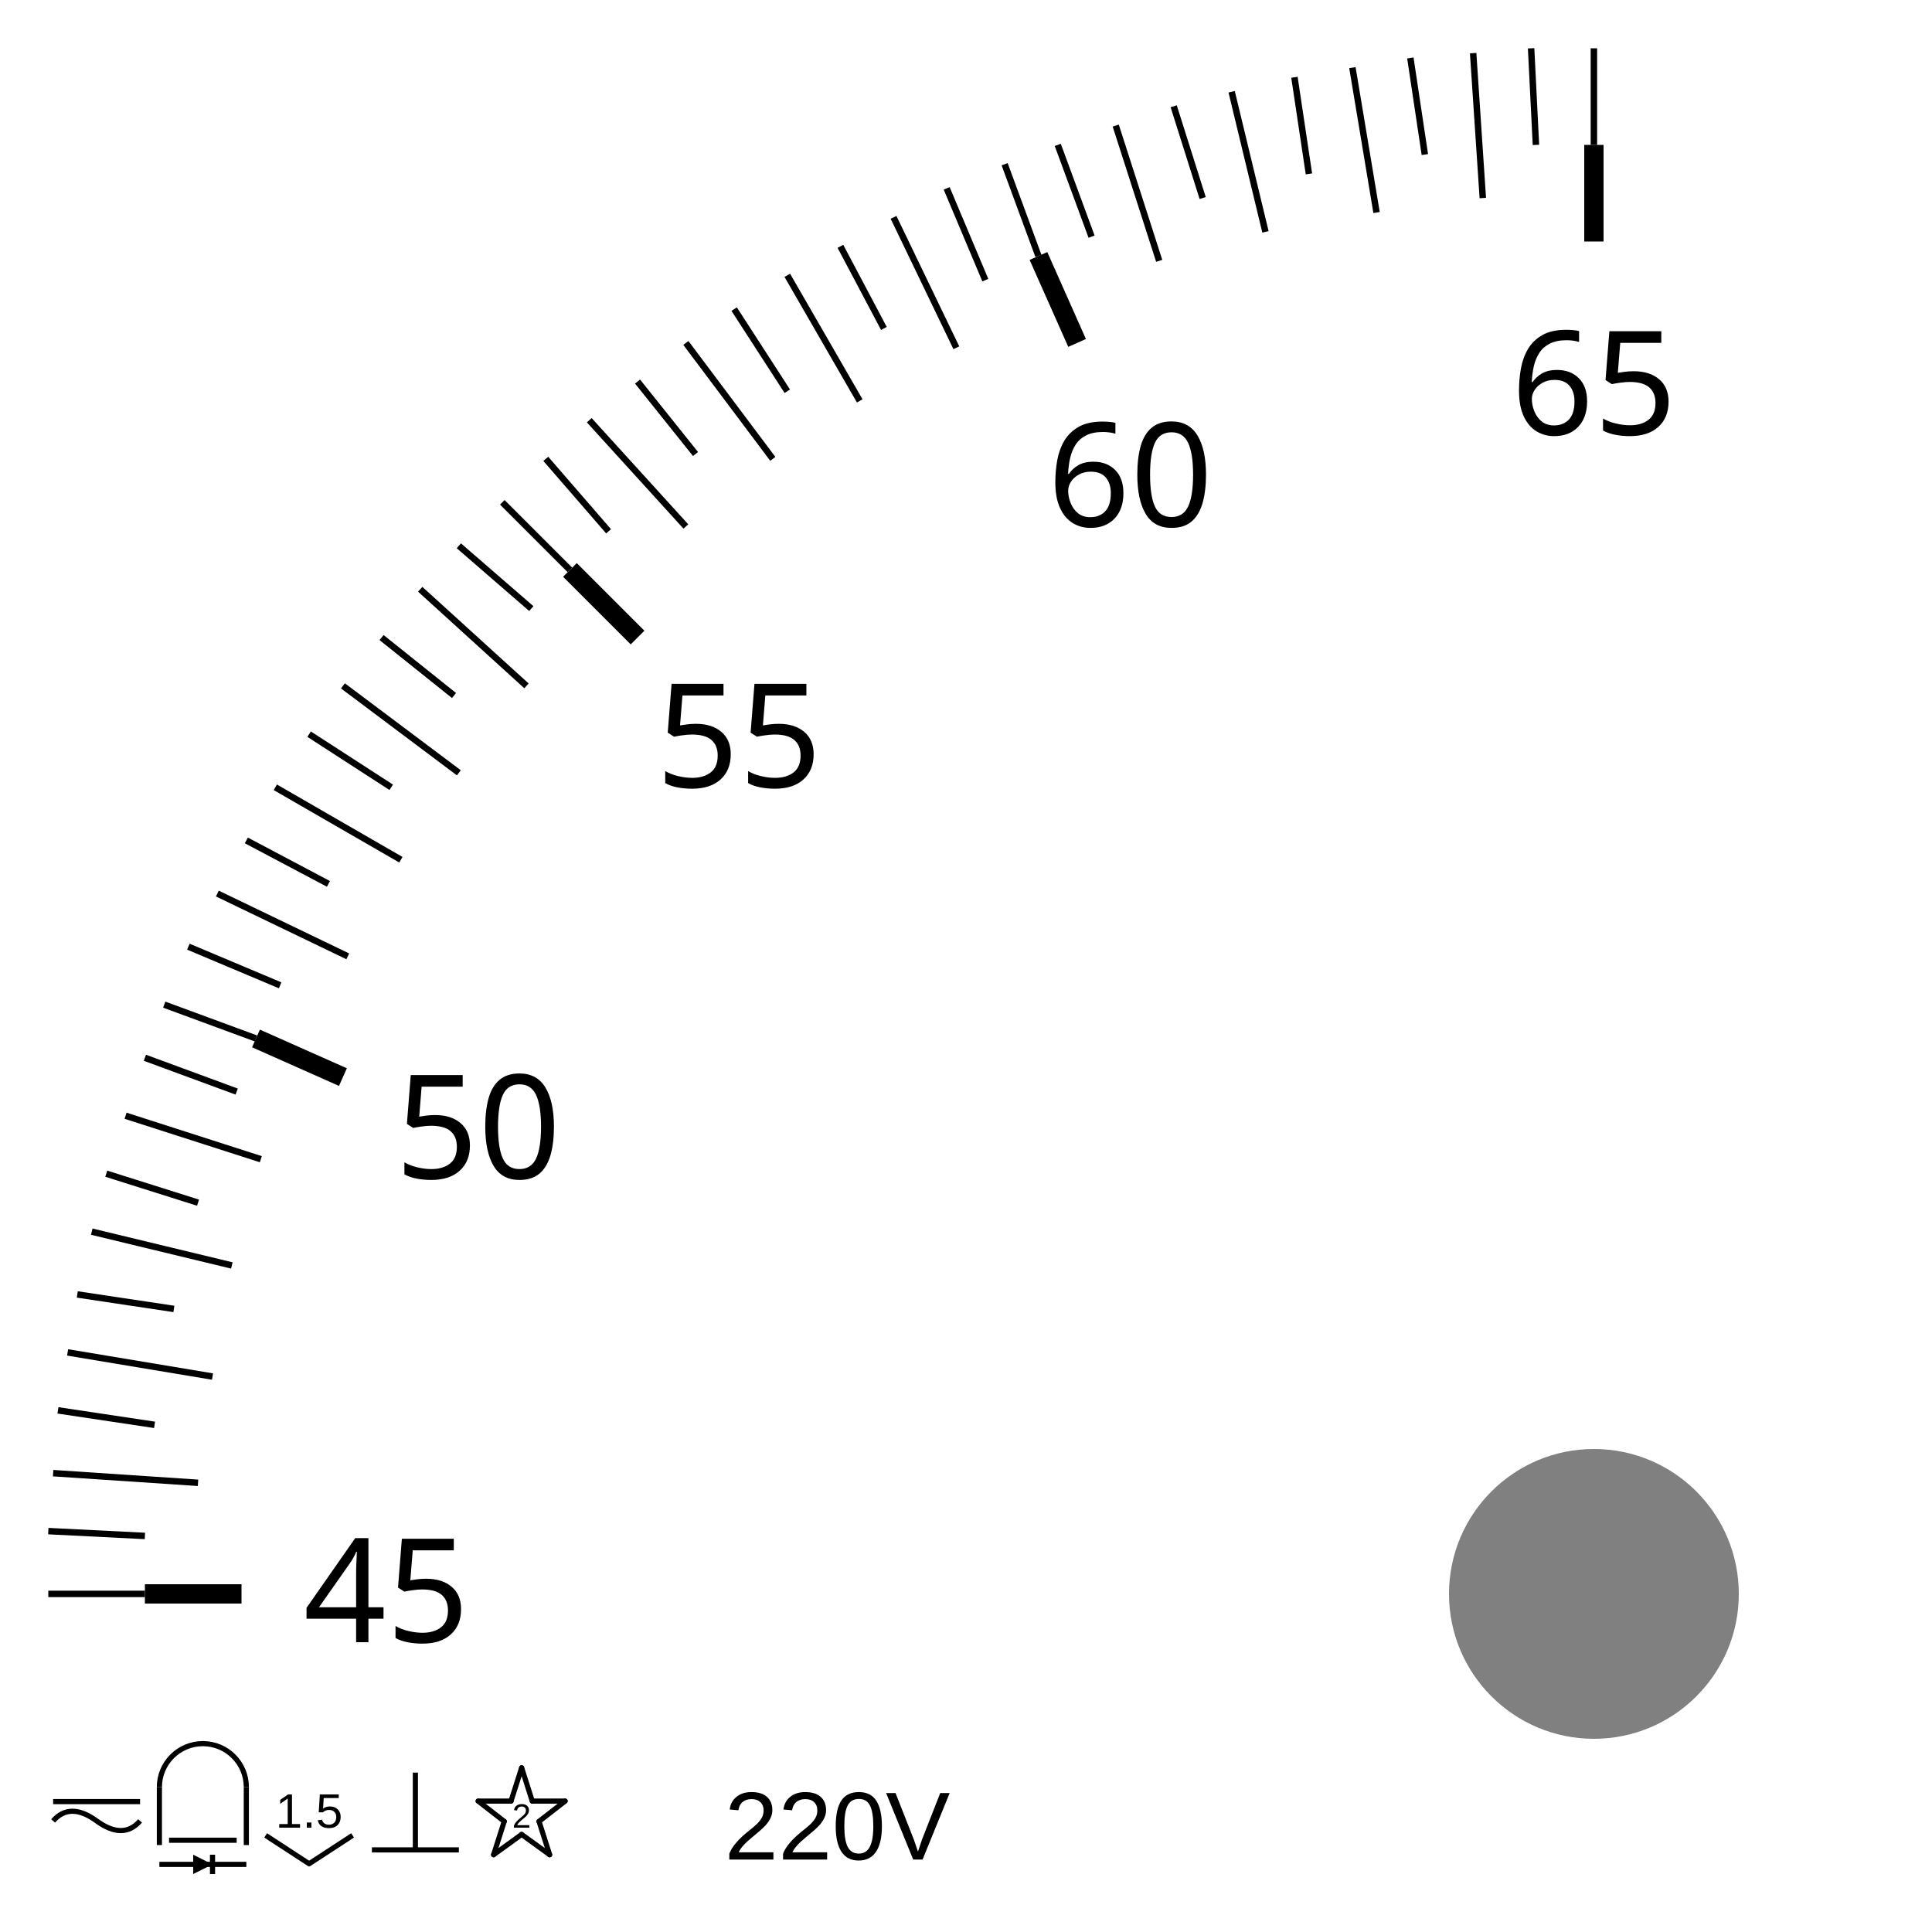
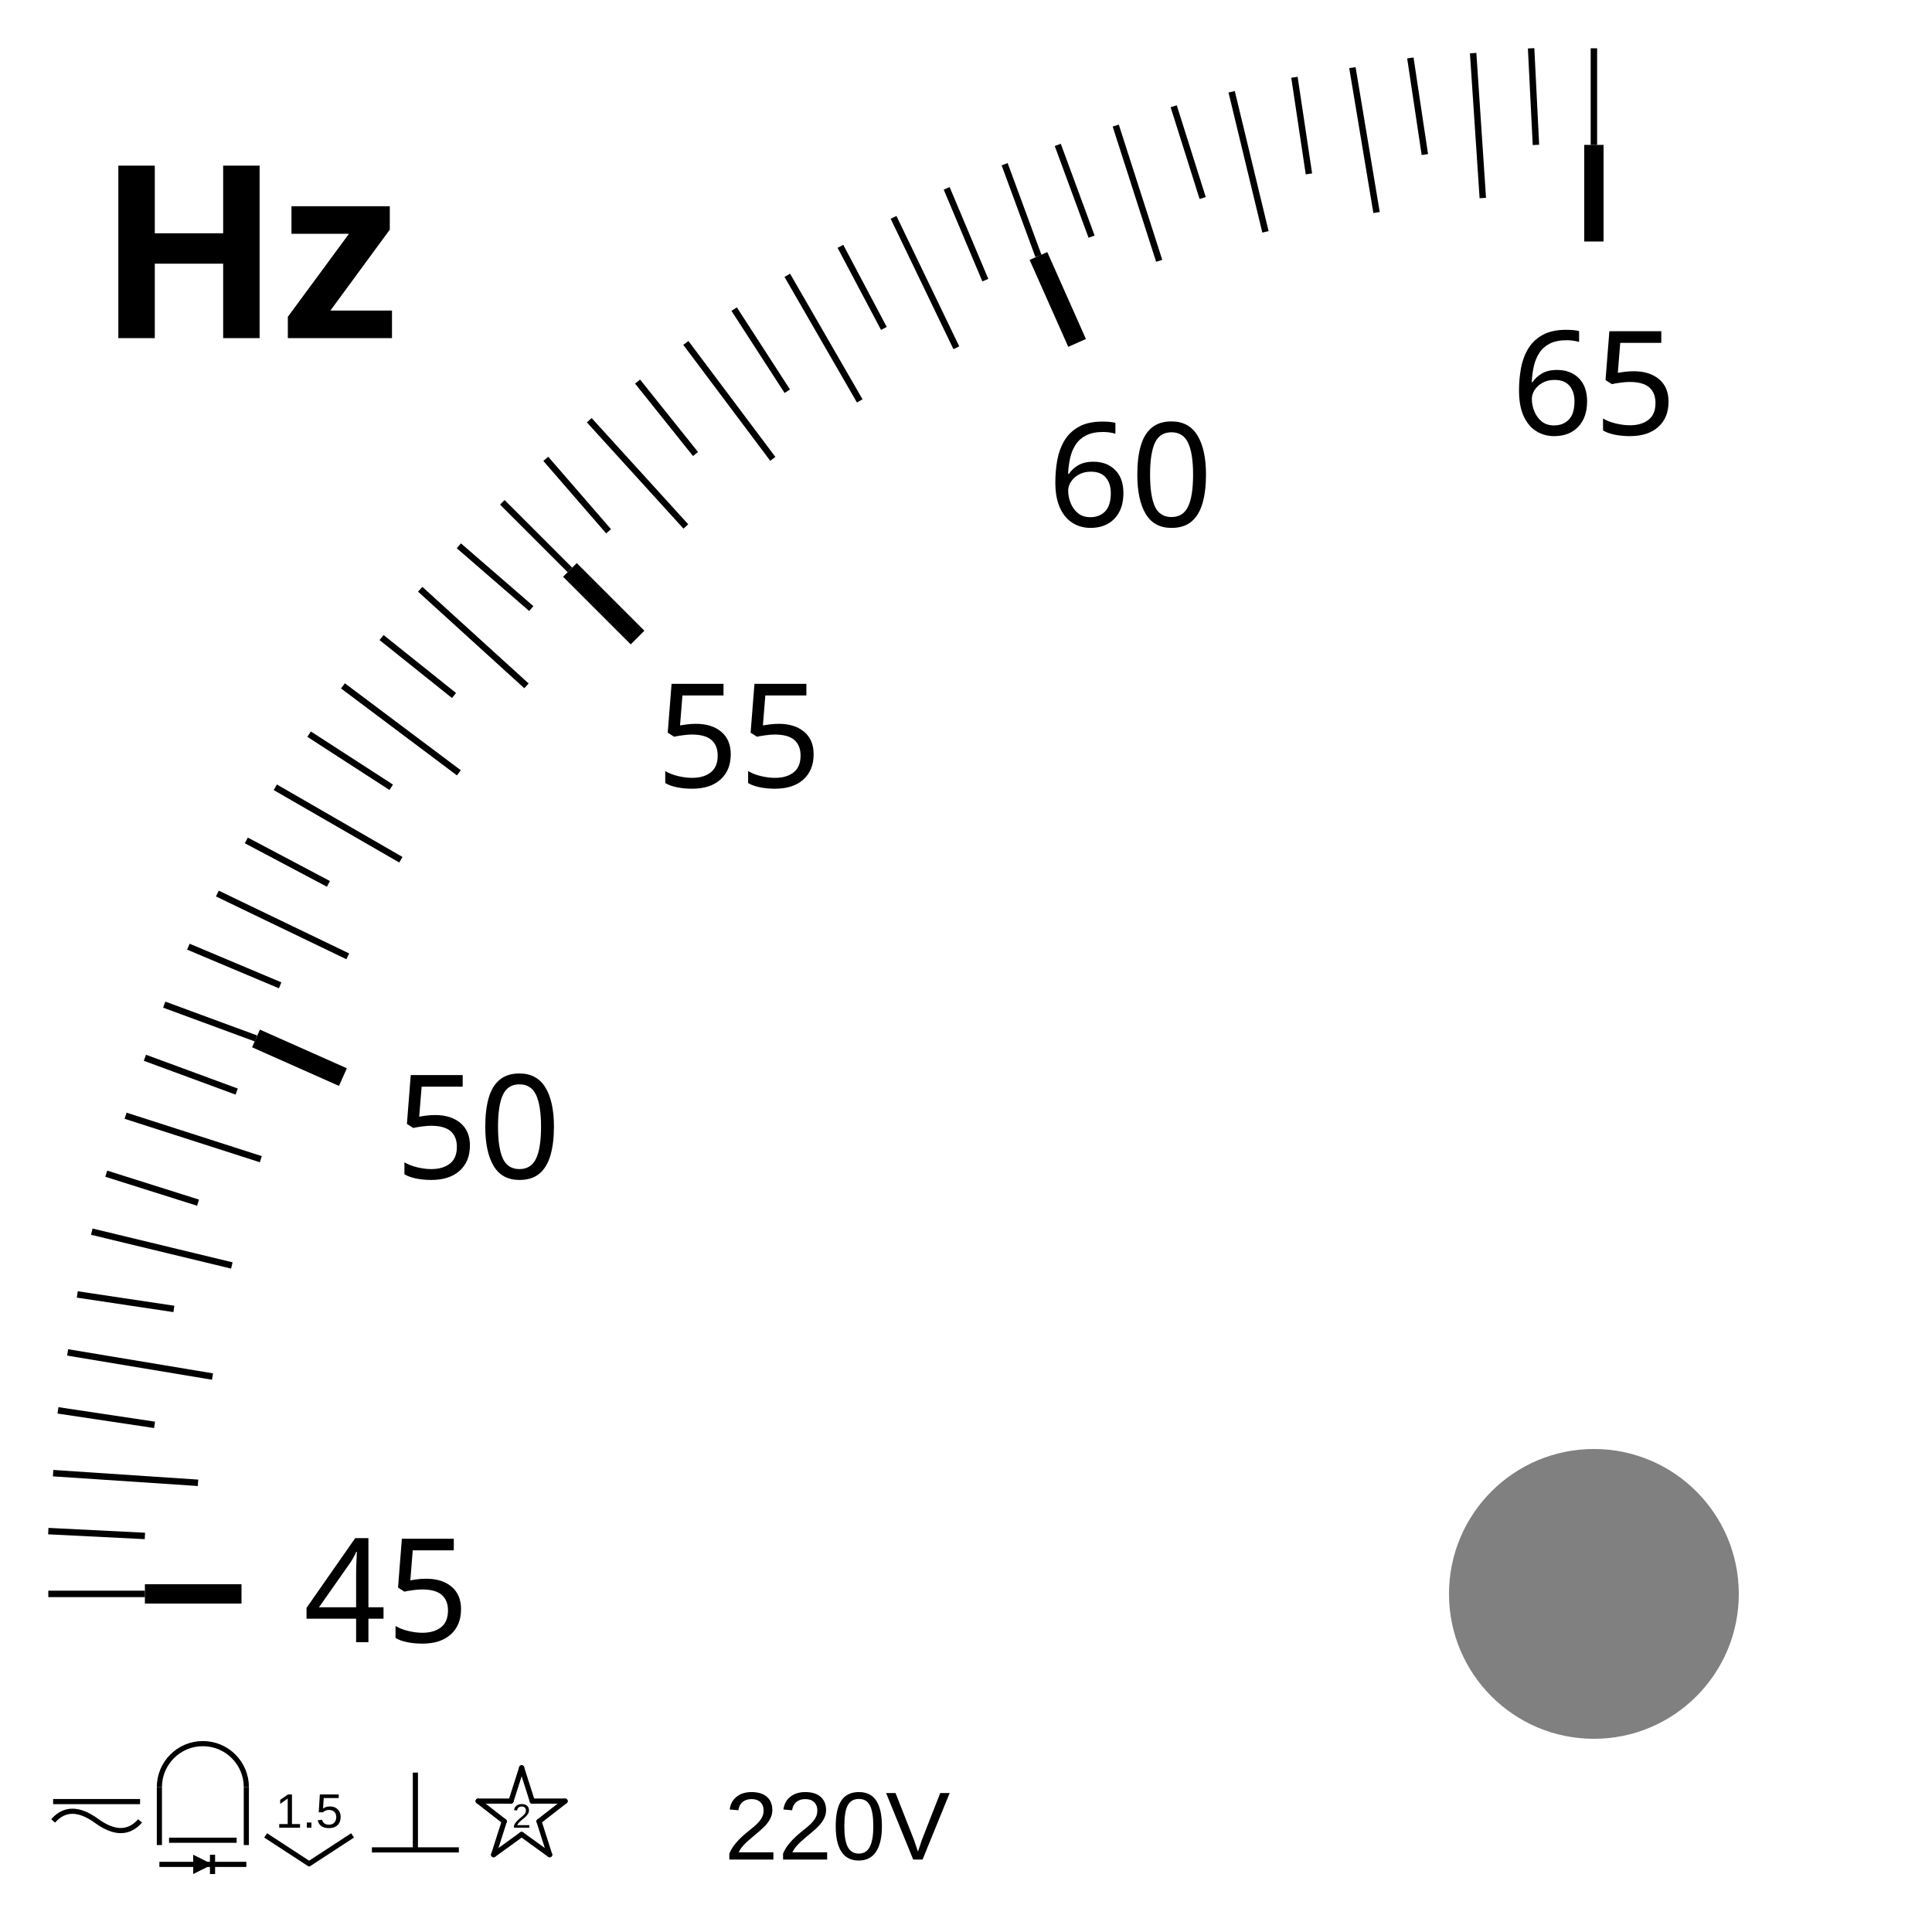
<svg xmlns="http://www.w3.org/2000/svg" version="1.1" width="100%" height="100%" viewBox="0 0 400 400">
+   <defs>
+     <style type="text/css">
+       @font-face {
+         font-family: Plat Nomor;
+         src: url('../fonts/PlatNomor.woff');
+       }
+     </style>
+   </defs>
  <rect width="100%" height="100%" fill="white" />
  <svg x="50" y="1800" viewport="0 0 100 150" transform="scale(0.2 0.2)">
    <rect width="100%" height="100%" fill="white" />
    <line x1="5" y1="65" x2="95" y2="65" stroke="black" stroke-width="4pt" />
    <path d="M5 85 Q 22.5 65, 50 85 T 95 85" stroke="black" stroke-width="4pt" fill="transparent" />
  </svg>
  <svg x="160" y="1800" viewport="0 0 100 150" transform="scale(0.2 0.2)">
    <rect width="100%" height="100%" fill="white" />
    <path d="M5 50 a 45 45 0 0 1 90 0" stroke="black" stroke-width="4pt" fill="transparent" />
    <line x1="5" y1="110" x2="5" y2="50" stroke="black" stroke-width="4pt" />
    <line x1="95" y1="110" x2="95" y2="50" stroke="black" stroke-width="4pt" />
    <line x1="15" y1="105" x2="85" y2="105" stroke="black" stroke-width="4pt" />
    <line x1="5" y1="130" x2="95" y2="130" stroke="black" stroke-width="4pt" />
    <line x1="60" y1="120" x2="60" y2="140" stroke="black" stroke-width="4pt" />
    <path d="M40 120 v 20 l 20 -10 l -20 -10 Z" fill="black" />
  </svg>
  <svg x="270" y="1800" viewport="0 0 100 150" transform="scale(0.2 0.2)">
    <rect width="100%" height="100%" fill="white" />
    <text x="50" y="92" text-anchor="middle" font-family="Arial" font-size="50">1.5</text>
    <line x1="5" y1="100" x2="51" y2="130" stroke="black" stroke-width="4pt" />
    <line x1="95" y1="100" x2="49" y2="130" stroke="black" stroke-width="4pt" />
  </svg>
  <svg x="380" y="1800" viewport="0 0 100 150" transform="scale(0.2 0.2)">
    <rect width="100%" height="100%" fill="white" />
    <line x1="50" y1="35" x2="50" y2="115" stroke="black" stroke-width="4pt" />
    <line x1="5" y1="115" x2="95" y2="115" stroke="black" stroke-width="4pt" />
  </svg>
  <svg x="490" y="1800" viewport="0 0 100 150" transform="scale(0.2 0.2)">
    <rect width="100%" height="100%" fill="white" />
    <line x1="50" y1="30" x2="39" y2="64.5" stroke="black" stroke-width="4pt" stroke-linecap="round" />
    <line x1="50" y1="30" x2="61" y2="64.5" stroke="black" stroke-width="4pt" stroke-linecap="round" />
    <line x1="5" y1="64.5" x2="39" y2="64.5" stroke="black" stroke-width="4pt" stroke-linecap="round" />
    <line x1="61" y1="64.5" x2="95" y2="64.5" stroke="black" stroke-width="4pt" stroke-linecap="round" />
    <line x1="21" y1="120" x2="32" y2="85.5" stroke="black" stroke-width="4pt" stroke-linecap="round" />
    <line x1="79" y1="120" x2="68" y2="85.5" stroke="black" stroke-width="4pt" stroke-linecap="round" />
    <line x1="5" y1="64.5" x2="32" y2="85.5" stroke="black" stroke-width="4pt" stroke-linecap="round" />
    <line x1="95" y1="64.5" x2="68" y2="85.5" stroke="black" stroke-width="4pt" stroke-linecap="round" />
    <line x1="21" y1="120" x2="50" y2="99" stroke="black" stroke-width="4pt" stroke-linecap="round" />
    <line x1="79" y1="120" x2="50" y2="99" stroke="black" stroke-width="4pt" stroke-linecap="round" />
    <text x="50" y="92" text-anchor="middle" font-family="Arial" font-size="35">2</text>
  </svg>
  <text x="150" y="385" font-family="Arial" font-size="20">220V</text>
  <line x1="10" y1="330" x2="30" y2="330" stroke="black" stroke-width="1pt" />
  <line x1="30" y1="330" x2="50" y2="330" stroke="black" stroke-width="3pt" />
-   <text x="80" y="340" font-family="Uroob" font-size="30" text-anchor="middle" alignement-baseline="central">45</text>
+   <text x="80" y="340" font-family="Plat Nomor" font-size="30" text-anchor="middle" alignement-baseline="central">45</text>
  <line x1="10" y1="317" x2="30" y2="318" stroke="black" stroke-width="1pt" />
  <line x1="11" y1="305" x2="41" y2="307" stroke="black" stroke-width="1pt" />
  <line x1="12" y1="292" x2="32" y2="295" stroke="black" stroke-width="1pt" />
  <line x1="14" y1="280" x2="44" y2="285" stroke="black" stroke-width="1pt" />
  <line x1="16" y1="268" x2="36" y2="271" stroke="black" stroke-width="1pt" />
  <line x1="19" y1="255" x2="48" y2="262" stroke="black" stroke-width="1pt" />
  <line x1="22" y1="243" x2="41" y2="249" stroke="black" stroke-width="1pt" />
  <line x1="26" y1="231" x2="54" y2="240" stroke="black" stroke-width="1pt" />
  <line x1="30" y1="219" x2="49" y2="226" stroke="black" stroke-width="1pt" />
  <line x1="34" y1="208" x2="53" y2="215" stroke="black" stroke-width="1pt" />
  <line x1="53" y1="215" x2="71" y2="223" stroke="black" stroke-width="3pt" />
-   <text x="99" y="244" font-family="Uroob" font-size="30" text-anchor="middle" alignement-baseline="central">50</text>
+   <text x="99" y="244" font-family="Plat Nomor" font-size="30" text-anchor="middle" alignement-baseline="central">50</text>
  <line x1="39" y1="196" x2="58" y2="204" stroke="black" stroke-width="1pt" />
  <line x1="45" y1="185" x2="72" y2="198" stroke="black" stroke-width="1pt" />
  <line x1="51" y1="174" x2="68" y2="183" stroke="black" stroke-width="1pt" />
  <line x1="57" y1="163" x2="83" y2="178" stroke="black" stroke-width="1pt" />
  <line x1="64" y1="152" x2="81" y2="163" stroke="black" stroke-width="1pt" />
  <line x1="71" y1="142" x2="95" y2="160" stroke="black" stroke-width="1pt" />
  <line x1="79" y1="132" x2="94" y2="144" stroke="black" stroke-width="1pt" />
  <line x1="87" y1="122" x2="109" y2="142" stroke="black" stroke-width="1pt" />
  <line x1="95" y1="113" x2="110" y2="126" stroke="black" stroke-width="1pt" />
  <line x1="104" y1="104" x2="118" y2="118" stroke="black" stroke-width="1pt" />
  <line x1="118" y1="118" x2="132" y2="132" stroke="black" stroke-width="3pt" />
-   <text x="153" y="163" font-family="Uroob" font-size="30" text-anchor="middle" alignement-baseline="central">55</text>
+   <text x="153" y="163" font-family="Plat Nomor" font-size="30" text-anchor="middle" alignement-baseline="central">55</text>
  <line x1="113" y1="95" x2="126" y2="110" stroke="black" stroke-width="1pt" />
  <line x1="122" y1="87" x2="142" y2="109" stroke="black" stroke-width="1pt" />
  <line x1="132" y1="79" x2="144" y2="94" stroke="black" stroke-width="1pt" />
  <line x1="142" y1="71" x2="160" y2="95" stroke="black" stroke-width="1pt" />
  <line x1="152" y1="64" x2="163" y2="81" stroke="black" stroke-width="1pt" />
  <line x1="163" y1="57" x2="178" y2="83" stroke="black" stroke-width="1pt" />
  <line x1="174" y1="51" x2="183" y2="68" stroke="black" stroke-width="1pt" />
  <line x1="185" y1="45" x2="198" y2="72" stroke="black" stroke-width="1pt" />
  <line x1="196" y1="39" x2="204" y2="58" stroke="black" stroke-width="1pt" />
  <line x1="208" y1="34" x2="215" y2="53" stroke="black" stroke-width="1pt" />
  <line x1="215" y1="53" x2="223" y2="71" stroke="black" stroke-width="3pt" />
-   <text x="234" y="109" font-family="Uroob" font-size="30" text-anchor="middle" alignement-baseline="central">60</text>
+   <text x="234" y="109" font-family="Plat Nomor" font-size="30" text-anchor="middle" alignement-baseline="central">60</text>
  <line x1="219" y1="30" x2="226" y2="49" stroke="black" stroke-width="1pt" />
  <line x1="231" y1="26" x2="240" y2="54" stroke="black" stroke-width="1pt" />
  <line x1="243" y1="22" x2="249" y2="41" stroke="black" stroke-width="1pt" />
  <line x1="255" y1="19" x2="262" y2="48" stroke="black" stroke-width="1pt" />
  <line x1="268" y1="16" x2="271" y2="36" stroke="black" stroke-width="1pt" />
  <line x1="280" y1="14" x2="285" y2="44" stroke="black" stroke-width="1pt" />
  <line x1="292" y1="12" x2="295" y2="32" stroke="black" stroke-width="1pt" />
  <line x1="305" y1="11" x2="307" y2="41" stroke="black" stroke-width="1pt" />
  <line x1="317" y1="10" x2="318" y2="30" stroke="black" stroke-width="1pt" />
  <line x1="330" y1="10" x2="330" y2="30" stroke="black" stroke-width="1pt" />
  <line x1="330" y1="30" x2="330" y2="50" stroke="black" stroke-width="3pt" />
-   <text x="330" y="90" font-family="Uroob" font-size="30" text-anchor="middle" alignement-baseline="central">65</text>
+   <text x="330" y="90" font-family="Plat Nomor" font-size="30" text-anchor="middle" alignement-baseline="central">65</text>
  <circle cx="330" cy="330" r="30" fill="grey" />
+   <text font-family="Plat Nomor" font-weight="bold" font-size="50" x="20" y="70">Hz</text>
</svg>
